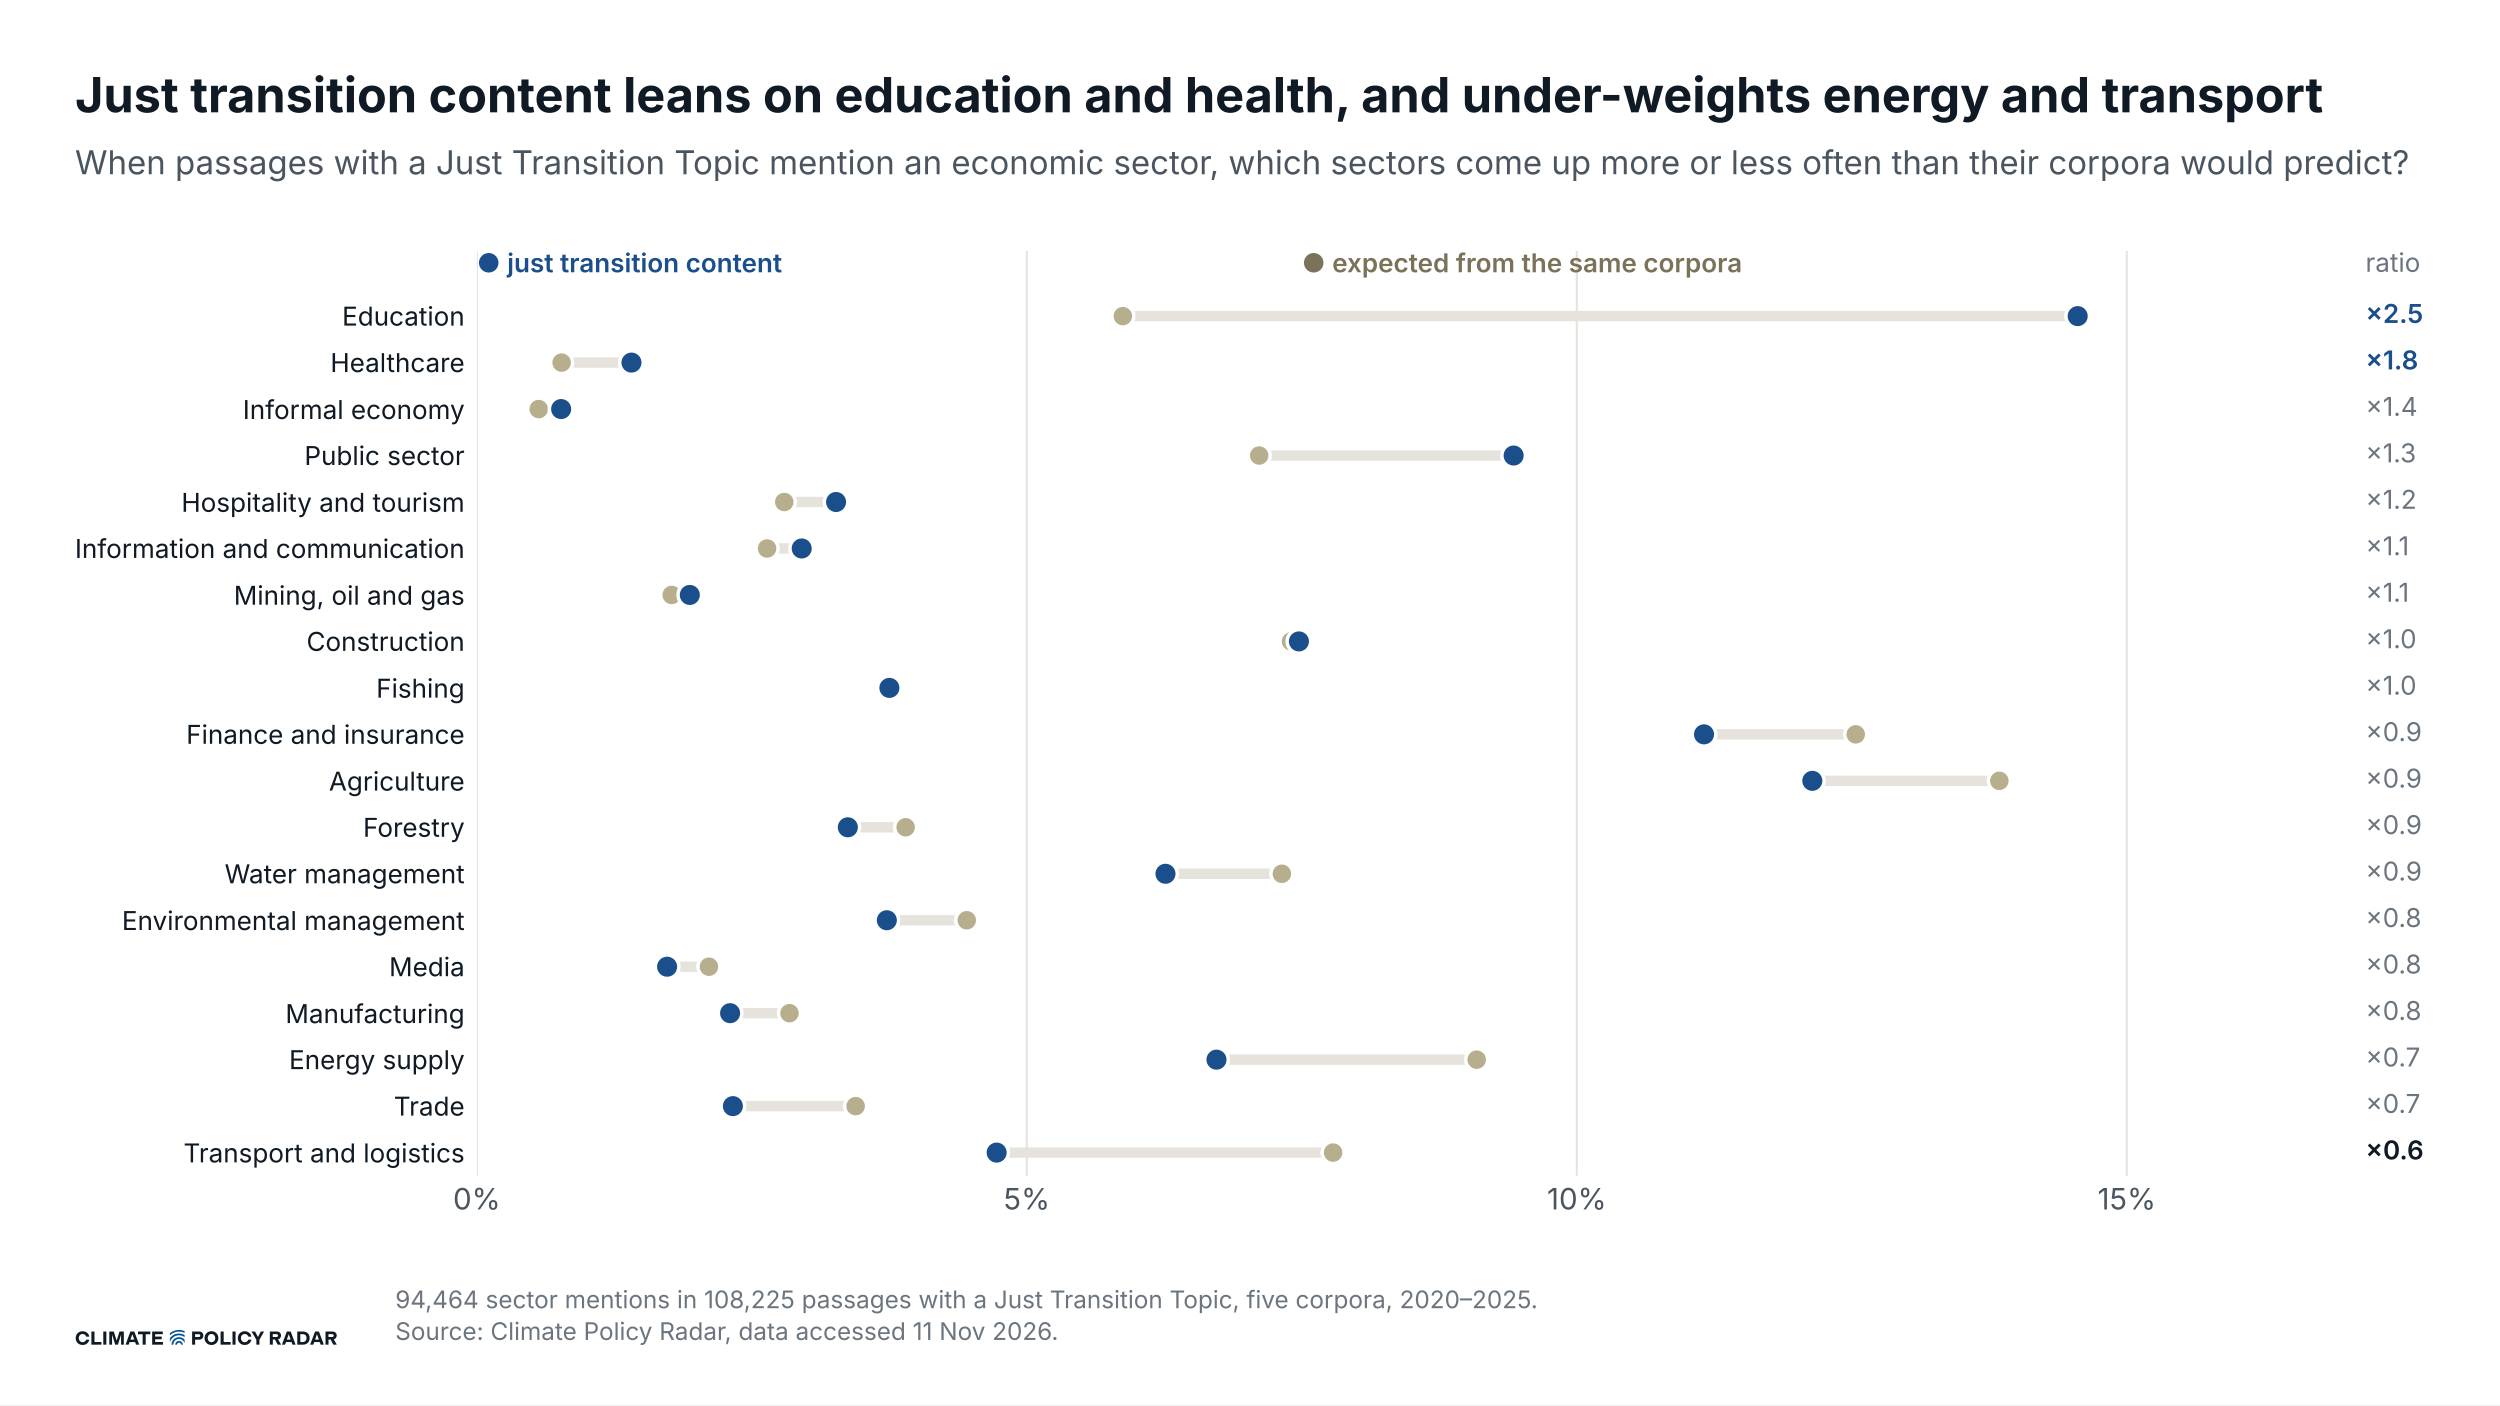
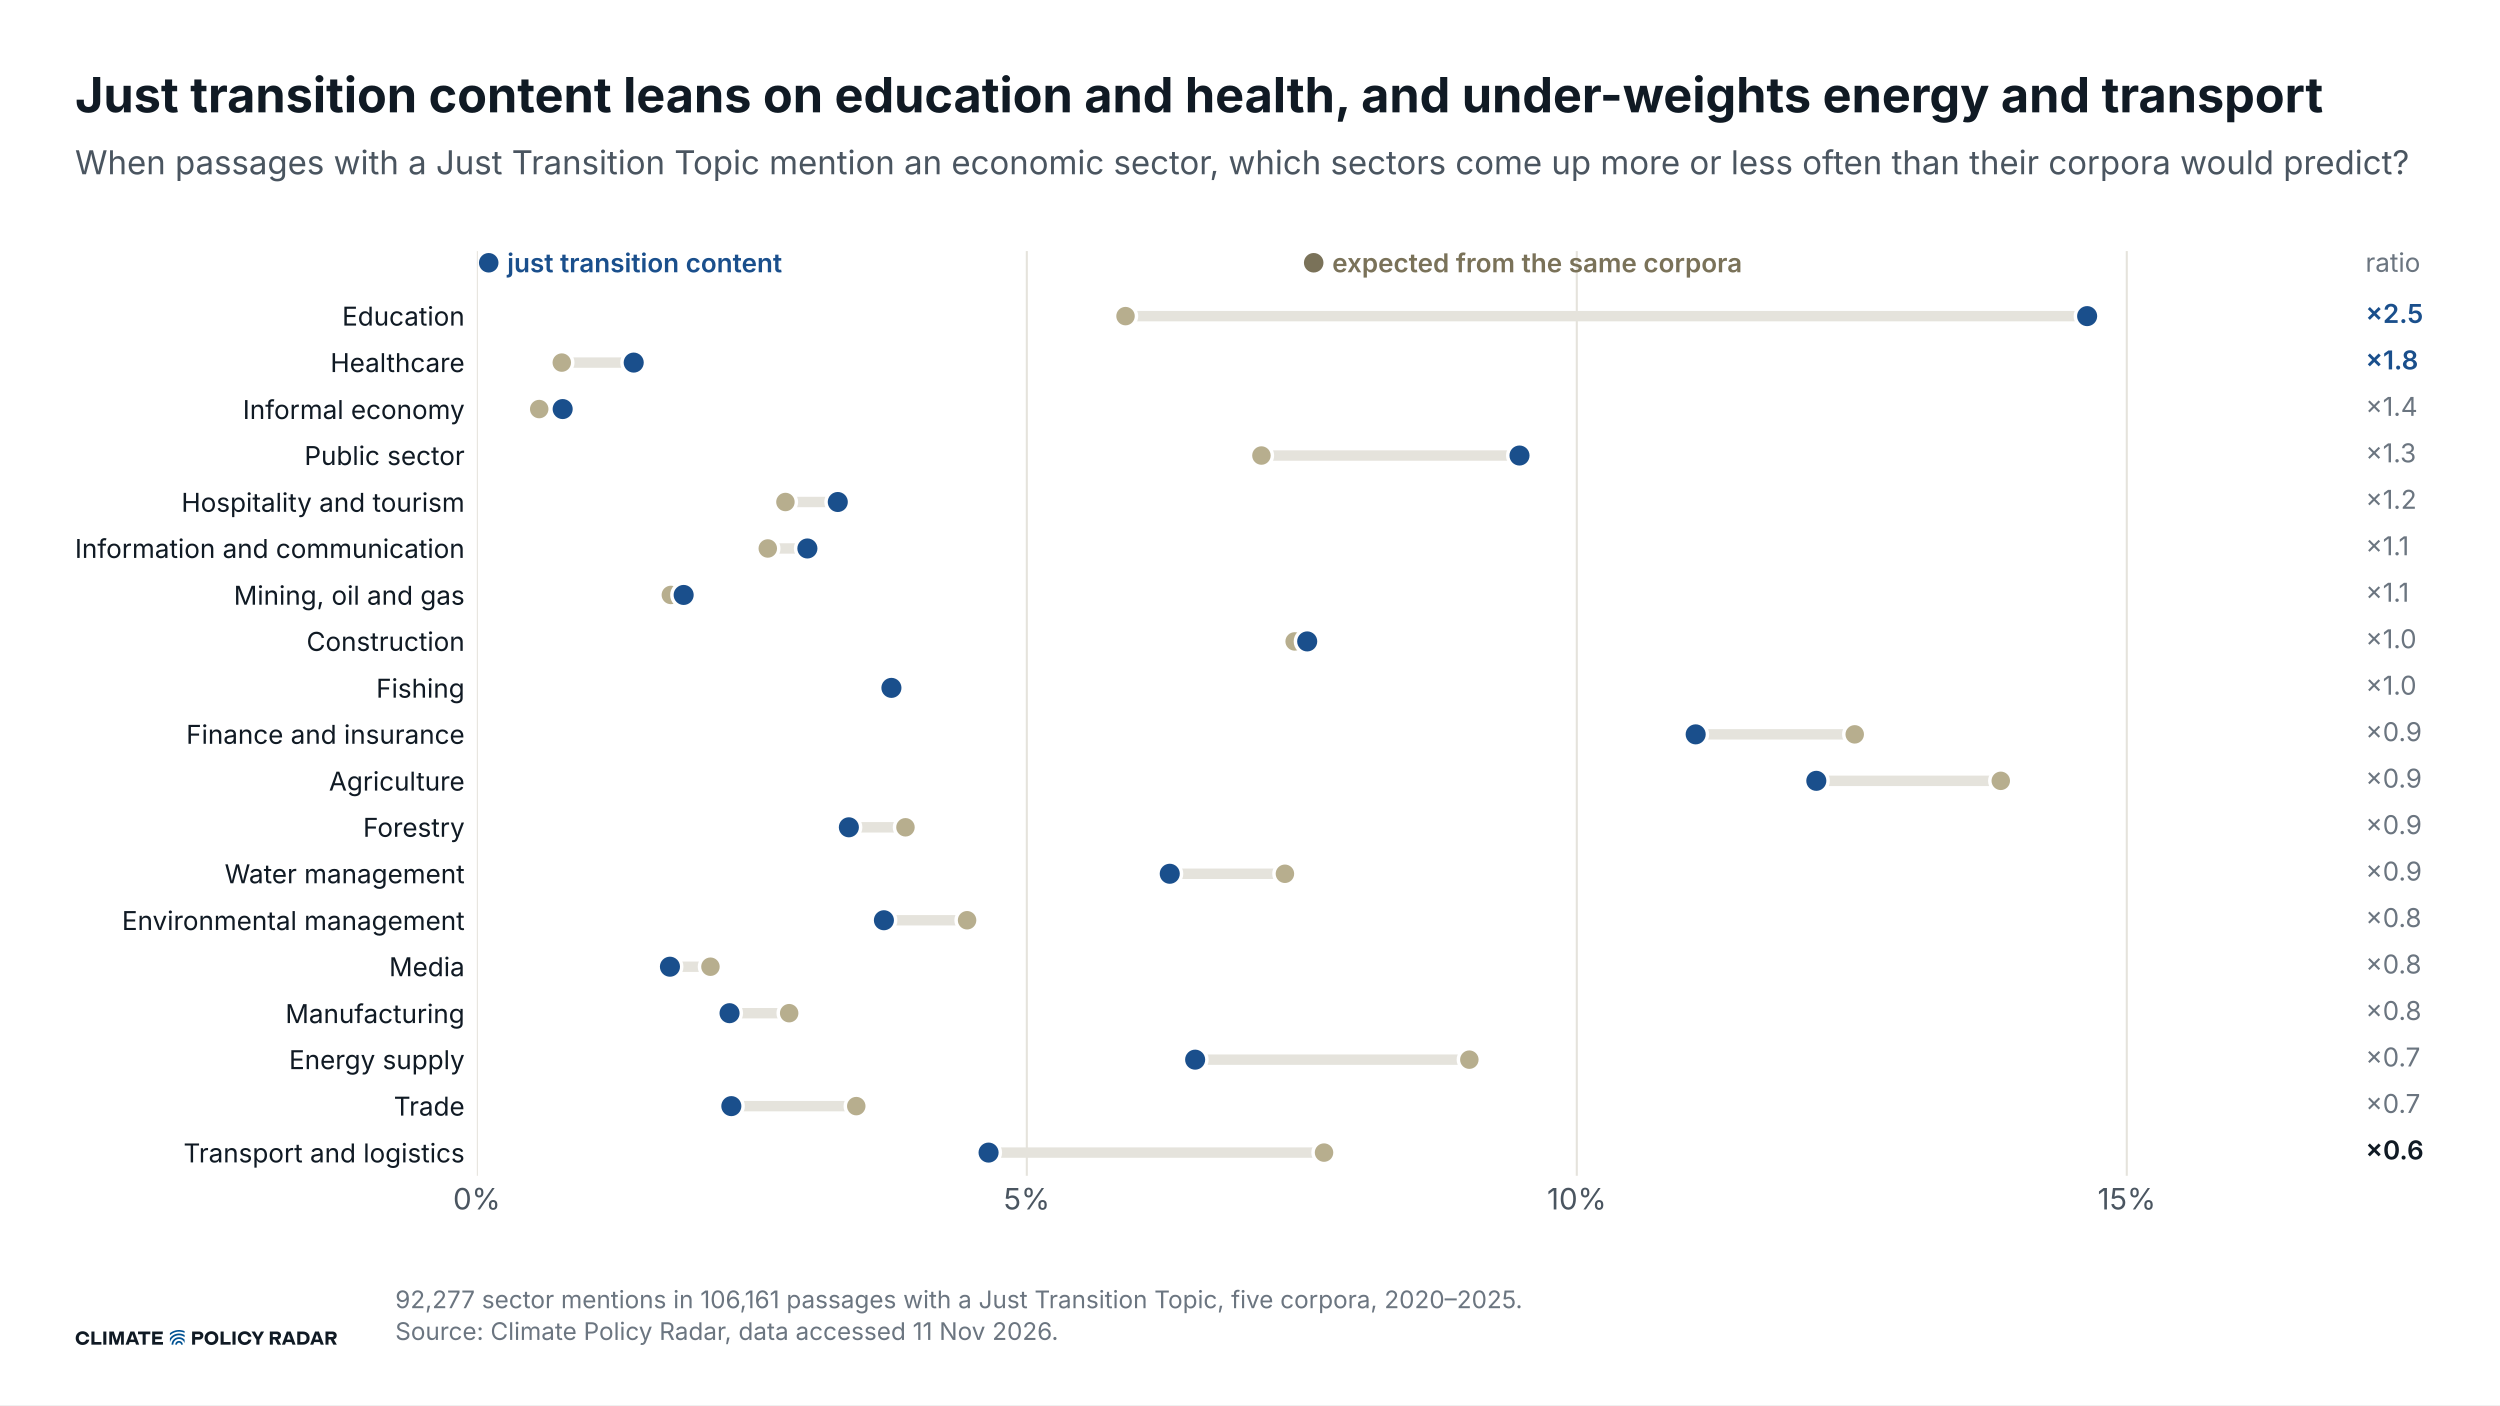
<svg xmlns="http://www.w3.org/2000/svg" xmlns:xlink="http://www.w3.org/1999/xlink" width="720pt" height="404.64pt" viewBox="0 0 720 404.64" version="1.1">
  <defs>
    <style type="text/css">*{stroke-linejoin: round; stroke-linecap: butt}</style>
  </defs>
  <g id="figure_1">
    <g id="patch_1">
      <path d="M 0 404.64  L 720 404.64  L 720 0  L 0 0  z " style="fill: #ffffff" />
    </g>
    <g id="axes_1">
      <g id="patch_2">
        <path d="M 137.33 338.64  L 675.87 338.64  L 675.87 72.305  L 137.33 72.305  z " style="fill: #ffffff" />
      </g>
      <g id="matplotlib.axis_1">
        <g id="xtick_1">
          <g id="line2d_1">
-             <path d="M 137.33 338.64  L 137.33 72.305  " clip-path="url(#pff001f7442)" style="fill: none; stroke: #e5e3dc; stroke-width: 0.6; stroke-linecap: square" />
+             <path d="M 137.33 338.64  L 137.33 72.305  " clip-path="url(#p8faed5bb0d)" style="fill: none; stroke: #e5e3dc; stroke-width: 0.6; stroke-linecap: square" />
          </g>
          <g id="line2d_2" />
          <g id="text_1">
            <text style="font-size: 8.5px; font-family: 'Inter', 'Helvetica Neue', 'Arial', 'DejaVu Sans'; text-anchor: middle; fill: #4a5560" x="137.33" y="348.324" transform="rotate(-0 137.33 348.3238)">0%</text>
          </g>
        </g>
        <g id="xtick_2">
          <g id="line2d_3">
-             <path d="M 295.724 338.64  L 295.724 72.305  " clip-path="url(#pff001f7442)" style="fill: none; stroke: #e5e3dc; stroke-width: 0.6; stroke-linecap: square" />
+             <path d="M 295.724 338.64  L 295.724 72.305  " clip-path="url(#p8faed5bb0d)" style="fill: none; stroke: #e5e3dc; stroke-width: 0.6; stroke-linecap: square" />
          </g>
          <g id="line2d_4" />
          <g id="text_2">
            <text style="font-size: 8.5px; font-family: 'Inter', 'Helvetica Neue', 'Arial', 'DejaVu Sans'; text-anchor: middle; fill: #4a5560" x="295.724" y="348.324" transform="rotate(-0 295.724 348.3238)">5%</text>
          </g>
        </g>
        <g id="xtick_3">
          <g id="line2d_5">
-             <path d="M 454.118 338.64  L 454.118 72.305  " clip-path="url(#pff001f7442)" style="fill: none; stroke: #e5e3dc; stroke-width: 0.6; stroke-linecap: square" />
+             <path d="M 454.118 338.64  L 454.118 72.305  " clip-path="url(#p8faed5bb0d)" style="fill: none; stroke: #e5e3dc; stroke-width: 0.6; stroke-linecap: square" />
          </g>
          <g id="line2d_6" />
          <g id="text_3">
            <text style="font-size: 8.5px; font-family: 'Inter', 'Helvetica Neue', 'Arial', 'DejaVu Sans'; text-anchor: middle; fill: #4a5560" x="454.118" y="348.324" transform="rotate(-0 454.118 348.3238)">10%</text>
          </g>
        </g>
        <g id="xtick_4">
          <g id="line2d_7">
-             <path d="M 612.512 338.64  L 612.512 72.305  " clip-path="url(#pff001f7442)" style="fill: none; stroke: #e5e3dc; stroke-width: 0.6; stroke-linecap: square" />
+             <path d="M 612.512 338.64  L 612.512 72.305  " clip-path="url(#p8faed5bb0d)" style="fill: none; stroke: #e5e3dc; stroke-width: 0.6; stroke-linecap: square" />
          </g>
          <g id="line2d_8" />
          <g id="text_4">
            <text style="font-size: 8.5px; font-family: 'Inter', 'Helvetica Neue', 'Arial', 'DejaVu Sans'; text-anchor: middle; fill: #4a5560" x="612.512" y="348.324" transform="rotate(-0 612.512 348.3238)">15%</text>
          </g>
        </g>
      </g>
      <g id="matplotlib.axis_2">
        <g id="ytick_1">
          <g id="line2d_9" />
          <g id="text_5">
            <text style="font-size: 7.5px; font-family: 'Inter', 'Helvetica Neue', 'Arial', 'DejaVu Sans'; text-anchor: end; fill: #101a24" x="133.83" y="93.77" transform="rotate(-0 133.83 93.77026)">Education</text>
          </g>
        </g>
        <g id="ytick_2">
          <g id="line2d_10" />
          <g id="text_6">
            <text style="font-size: 7.5px; font-family: 'Inter', 'Helvetica Neue', 'Arial', 'DejaVu Sans'; text-anchor: end; fill: #101a24" x="133.83" y="107.154" transform="rotate(-0 133.83 107.1539)">Healthcare</text>
          </g>
        </g>
        <g id="ytick_3">
          <g id="line2d_11" />
          <g id="text_7">
            <text style="font-size: 7.5px; font-family: 'Inter', 'Helvetica Neue', 'Arial', 'DejaVu Sans'; text-anchor: end; fill: #101a24" x="133.83" y="120.666" transform="rotate(-0 133.83 120.6659)">Informal economy</text>
          </g>
        </g>
        <g id="ytick_4">
          <g id="line2d_12" />
          <g id="text_8">
            <text style="font-size: 7.5px; font-family: 'Inter', 'Helvetica Neue', 'Arial', 'DejaVu Sans'; text-anchor: end; fill: #101a24" x="133.83" y="133.921" transform="rotate(-0 133.83 133.9213)">Public sector</text>
          </g>
        </g>
        <g id="ytick_5">
          <g id="line2d_13" />
          <g id="text_9">
            <text style="font-size: 7.5px; font-family: 'Inter', 'Helvetica Neue', 'Arial', 'DejaVu Sans'; text-anchor: end; fill: #101a24" x="133.83" y="147.395" transform="rotate(-0 133.83 147.3946)">Hospitality and tourism</text>
          </g>
        </g>
        <g id="ytick_6">
          <g id="line2d_14" />
          <g id="text_10">
            <text style="font-size: 7.5px; font-family: 'Inter', 'Helvetica Neue', 'Arial', 'DejaVu Sans'; text-anchor: end; fill: #101a24" x="133.83" y="160.689" transform="rotate(-0 133.83 160.6886)">Information and communication</text>
          </g>
        </g>
        <g id="ytick_7">
          <g id="line2d_15" />
          <g id="text_11">
            <text style="font-size: 7.5px; font-family: 'Inter', 'Helvetica Neue', 'Arial', 'DejaVu Sans'; text-anchor: end; fill: #101a24" x="133.83" y="174.162" transform="rotate(-0 133.83 174.1619)">Mining, oil and gas</text>
          </g>
        </g>
        <g id="ytick_8">
          <g id="line2d_16" />
          <g id="text_12">
            <text style="font-size: 7.5px; font-family: 'Inter', 'Helvetica Neue', 'Arial', 'DejaVu Sans'; text-anchor: end; fill: #101a24" x="133.83" y="187.456" transform="rotate(-0 133.83 187.4559)">Construction</text>
          </g>
        </g>
        <g id="ytick_9">
          <g id="line2d_17" />
          <g id="text_13">
            <text style="font-size: 7.5px; font-family: 'Inter', 'Helvetica Neue', 'Arial', 'DejaVu Sans'; text-anchor: end; fill: #101a24" x="133.83" y="200.929" transform="rotate(-0 133.83 200.9293)">Fishing</text>
          </g>
        </g>
        <g id="ytick_10">
          <g id="line2d_18" />
          <g id="text_14">
            <text style="font-size: 7.5px; font-family: 'Inter', 'Helvetica Neue', 'Arial', 'DejaVu Sans'; text-anchor: end; fill: #101a24" x="133.83" y="214.223" transform="rotate(-0 133.83 214.2233)">Finance and insurance</text>
          </g>
        </g>
        <g id="ytick_11">
          <g id="line2d_19" />
          <g id="text_15">
            <text style="font-size: 7.5px; font-family: 'Inter', 'Helvetica Neue', 'Arial', 'DejaVu Sans'; text-anchor: end; fill: #101a24" x="133.83" y="227.697" transform="rotate(-0 133.83 227.6966)">Agriculture</text>
          </g>
        </g>
        <g id="ytick_12">
          <g id="line2d_20" />
          <g id="text_16">
            <text style="font-size: 7.5px; font-family: 'Inter', 'Helvetica Neue', 'Arial', 'DejaVu Sans'; text-anchor: end; fill: #101a24" x="133.83" y="240.991" transform="rotate(-0 133.83 240.9906)">Forestry</text>
          </g>
        </g>
        <g id="ytick_13">
          <g id="line2d_21" />
          <g id="text_17">
            <text style="font-size: 7.5px; font-family: 'Inter', 'Helvetica Neue', 'Arial', 'DejaVu Sans'; text-anchor: end; fill: #101a24" x="133.83" y="254.374" transform="rotate(-0 133.83 254.3743)">Water management</text>
          </g>
        </g>
        <g id="ytick_14">
          <g id="line2d_22" />
          <g id="text_18">
            <text style="font-size: 7.5px; font-family: 'Inter', 'Helvetica Neue', 'Arial', 'DejaVu Sans'; text-anchor: end; fill: #101a24" x="133.83" y="267.848" transform="rotate(-0 133.83 267.8476)">Environmental management</text>
          </g>
        </g>
        <g id="ytick_15">
          <g id="line2d_23" />
          <g id="text_19">
            <text style="font-size: 7.5px; font-family: 'Inter', 'Helvetica Neue', 'Arial', 'DejaVu Sans'; text-anchor: end; fill: #101a24" x="133.83" y="281.142" transform="rotate(-0 133.83 281.1416)">Media</text>
          </g>
        </g>
        <g id="ytick_16">
          <g id="line2d_24" />
          <g id="text_20">
            <text style="font-size: 7.5px; font-family: 'Inter', 'Helvetica Neue', 'Arial', 'DejaVu Sans'; text-anchor: end; fill: #101a24" x="133.83" y="294.654" transform="rotate(-0 133.83 294.6536)">Manufacturing</text>
          </g>
        </g>
        <g id="ytick_17">
          <g id="line2d_25" />
          <g id="text_21">
            <text style="font-size: 7.5px; font-family: 'Inter', 'Helvetica Neue', 'Arial', 'DejaVu Sans'; text-anchor: end; fill: #101a24" x="133.83" y="307.909" transform="rotate(-0 133.83 307.909)">Energy supply</text>
          </g>
        </g>
        <g id="ytick_18">
          <g id="line2d_26" />
          <g id="text_22">
            <text style="font-size: 7.5px; font-family: 'Inter', 'Helvetica Neue', 'Arial', 'DejaVu Sans'; text-anchor: end; fill: #101a24" x="133.83" y="321.293" transform="rotate(-0 133.83 321.2926)">Trade</text>
          </g>
        </g>
        <g id="ytick_19">
          <g id="line2d_27" />
          <g id="text_23">
            <text style="font-size: 7.5px; font-family: 'Inter', 'Helvetica Neue', 'Arial', 'DejaVu Sans'; text-anchor: end; fill: #101a24" x="133.83" y="334.766" transform="rotate(-0 133.83 334.7659)">Transport and logistics</text>
          </g>
        </g>
      </g>
      <g id="LineCollection_1">
-         <path d="M 323.379 91.042  L 598.374 91.042  " clip-path="url(#pff001f7442)" style="fill: none; stroke: #e5e3dc; stroke-width: 3" />
-         <path d="M 161.748 104.426  L 181.865 104.426  " clip-path="url(#pff001f7442)" style="fill: none; stroke: #e5e3dc; stroke-width: 3" />
-         <path d="M 155.151 117.809  L 161.61 117.809  " clip-path="url(#pff001f7442)" style="fill: none; stroke: #e5e3dc; stroke-width: 3" />
-         <path d="M 362.647 131.193  L 435.928 131.193  " clip-path="url(#pff001f7442)" style="fill: none; stroke: #e5e3dc; stroke-width: 3" />
-         <path d="M 225.867 144.577  L 240.786 144.577  " clip-path="url(#pff001f7442)" style="fill: none; stroke: #e5e3dc; stroke-width: 3" />
-         <path d="M 220.919 157.96  L 230.894 157.96  " clip-path="url(#pff001f7442)" style="fill: none; stroke: #e5e3dc; stroke-width: 3" />
-         <path d="M 193.45 171.344  L 198.666 171.344  " clip-path="url(#pff001f7442)" style="fill: none; stroke: #e5e3dc; stroke-width: 3" />
-         <path d="M 371.808 184.728  L 374.089 184.728  " clip-path="url(#pff001f7442)" style="fill: none; stroke: #e5e3dc; stroke-width: 3" />
-         <path d="M 256.146 198.111  L 256.299 198.111  " clip-path="url(#pff001f7442)" style="fill: none; stroke: #e5e3dc; stroke-width: 3" />
-         <path d="M 490.759 211.495  L 534.455 211.495  " clip-path="url(#pff001f7442)" style="fill: none; stroke: #e5e3dc; stroke-width: 3" />
-         <path d="M 521.947 224.879  L 575.81 224.879  " clip-path="url(#pff001f7442)" style="fill: none; stroke: #e5e3dc; stroke-width: 3" />
-         <path d="M 244.174 238.262  L 260.825 238.262  " clip-path="url(#pff001f7442)" style="fill: none; stroke: #e5e3dc; stroke-width: 3" />
-         <path d="M 335.658 251.646  L 369.176 251.646  " clip-path="url(#pff001f7442)" style="fill: none; stroke: #e5e3dc; stroke-width: 3" />
-         <path d="M 255.408 265.03  L 278.427 265.03  " clip-path="url(#pff001f7442)" style="fill: none; stroke: #e5e3dc; stroke-width: 3" />
-         <path d="M 192.127 278.413  L 204.175 278.413  " clip-path="url(#pff001f7442)" style="fill: none; stroke: #e5e3dc; stroke-width: 3" />
-         <path d="M 210.269 291.797  L 227.379 291.797  " clip-path="url(#pff001f7442)" style="fill: none; stroke: #e5e3dc; stroke-width: 3" />
-         <path d="M 350.346 305.181  L 425.285 305.181  " clip-path="url(#pff001f7442)" style="fill: none; stroke: #e5e3dc; stroke-width: 3" />
-         <path d="M 211.074 318.564  L 246.422 318.564  " clip-path="url(#pff001f7442)" style="fill: none; stroke: #e5e3dc; stroke-width: 3" />
-         <path d="M 287.032 331.948  L 383.931 331.948  " clip-path="url(#pff001f7442)" style="fill: none; stroke: #e5e3dc; stroke-width: 3" />
+         <path d="M 324.15 91.042  L 601.096 91.042  " clip-path="url(#p8faed5bb0d)" style="fill: none; stroke: #e5e3dc; stroke-width: 3" />
+         <path d="M 161.796 104.426  L 182.508 104.426  " clip-path="url(#p8faed5bb0d)" style="fill: none; stroke: #e5e3dc; stroke-width: 3" />
+         <path d="M 155.292 117.809  L 162.048 117.809  " clip-path="url(#p8faed5bb0d)" style="fill: none; stroke: #e5e3dc; stroke-width: 3" />
+         <path d="M 363.292 131.193  L 437.616 131.193  " clip-path="url(#p8faed5bb0d)" style="fill: none; stroke: #e5e3dc; stroke-width: 3" />
+         <path d="M 226.203 144.577  L 241.282 144.577  " clip-path="url(#p8faed5bb0d)" style="fill: none; stroke: #e5e3dc; stroke-width: 3" />
+         <path d="M 221.123 157.96  L 232.527 157.96  " clip-path="url(#p8faed5bb0d)" style="fill: none; stroke: #e5e3dc; stroke-width: 3" />
+         <path d="M 193.204 171.344  L 196.893 171.344  " clip-path="url(#p8faed5bb0d)" style="fill: none; stroke: #e5e3dc; stroke-width: 3" />
+         <path d="M 372.859 184.728  L 376.474 184.728  " clip-path="url(#p8faed5bb0d)" style="fill: none; stroke: #e5e3dc; stroke-width: 3" />
+         <path d="M 256.519 198.111  L 256.73 198.111  " clip-path="url(#p8faed5bb0d)" style="fill: none; stroke: #e5e3dc; stroke-width: 3" />
+         <path d="M 488.355 211.495  L 534.159 211.495  " clip-path="url(#p8faed5bb0d)" style="fill: none; stroke: #e5e3dc; stroke-width: 3" />
+         <path d="M 523.098 224.879  L 576.222 224.879  " clip-path="url(#p8faed5bb0d)" style="fill: none; stroke: #e5e3dc; stroke-width: 3" />
+         <path d="M 244.474 238.262  L 260.774 238.262  " clip-path="url(#p8faed5bb0d)" style="fill: none; stroke: #e5e3dc; stroke-width: 3" />
+         <path d="M 336.891 251.646  L 370.056 251.646  " clip-path="url(#p8faed5bb0d)" style="fill: none; stroke: #e5e3dc; stroke-width: 3" />
+         <path d="M 254.567 265.03  L 278.518 265.03  " clip-path="url(#p8faed5bb0d)" style="fill: none; stroke: #e5e3dc; stroke-width: 3" />
+         <path d="M 192.945 278.413  L 204.608 278.413  " clip-path="url(#p8faed5bb0d)" style="fill: none; stroke: #e5e3dc; stroke-width: 3" />
+         <path d="M 210.11 291.797  L 227.279 291.797  " clip-path="url(#p8faed5bb0d)" style="fill: none; stroke: #e5e3dc; stroke-width: 3" />
+         <path d="M 344.203 305.181  L 423.169 305.181  " clip-path="url(#p8faed5bb0d)" style="fill: none; stroke: #e5e3dc; stroke-width: 3" />
+         <path d="M 210.625 318.564  L 246.605 318.564  " clip-path="url(#p8faed5bb0d)" style="fill: none; stroke: #e5e3dc; stroke-width: 3" />
+         <path d="M 284.709 331.948  L 381.321 331.948  " clip-path="url(#p8faed5bb0d)" style="fill: none; stroke: #e5e3dc; stroke-width: 3" />
      </g>
      <g id="PathCollection_1">
        <defs>
-           <path id="m382ab9e20e" d="M 0 3.162  C 0.839 3.162 1.643 2.829 2.236 2.236  C 2.829 1.643 3.162 0.839 3.162 0  C 3.162 -0.839 2.829 -1.643 2.236 -2.236  C 1.643 -2.829 0.839 -3.162 0 -3.162  C -0.839 -3.162 -1.643 -2.829 -2.236 -2.236  C -2.829 -1.643 -3.162 -0.839 -3.162 0  C -3.162 0.839 -2.829 1.643 -2.236 2.236  C -1.643 2.829 -0.839 3.162 0 3.162  z " style="stroke: #ffffff" />
+           <path id="m2e5706e88e" d="M 0 3.162  C 0.839 3.162 1.643 2.829 2.236 2.236  C 2.829 1.643 3.162 0.839 3.162 0  C 3.162 -0.839 2.829 -1.643 2.236 -2.236  C 1.643 -2.829 0.839 -3.162 0 -3.162  C -0.839 -3.162 -1.643 -2.829 -2.236 -2.236  C -2.829 -1.643 -3.162 -0.839 -3.162 0  C -3.162 0.839 -2.829 1.643 -2.236 2.236  C -1.643 2.829 -0.839 3.162 0 3.162  z " style="stroke: #ffffff" />
        </defs>
-         <g clip-path="url(#pff001f7442)">
-           <use xlink:href="#m382ab9e20e" x="323.379" y="91.042" style="fill: #b7ae8e; stroke: #ffffff" />
-           <use xlink:href="#m382ab9e20e" x="161.748" y="104.426" style="fill: #b7ae8e; stroke: #ffffff" />
-           <use xlink:href="#m382ab9e20e" x="155.151" y="117.809" style="fill: #b7ae8e; stroke: #ffffff" />
-           <use xlink:href="#m382ab9e20e" x="362.647" y="131.193" style="fill: #b7ae8e; stroke: #ffffff" />
-           <use xlink:href="#m382ab9e20e" x="225.867" y="144.577" style="fill: #b7ae8e; stroke: #ffffff" />
-           <use xlink:href="#m382ab9e20e" x="220.919" y="157.96" style="fill: #b7ae8e; stroke: #ffffff" />
-           <use xlink:href="#m382ab9e20e" x="193.45" y="171.344" style="fill: #b7ae8e; stroke: #ffffff" />
-           <use xlink:href="#m382ab9e20e" x="371.808" y="184.728" style="fill: #b7ae8e; stroke: #ffffff" />
-           <use xlink:href="#m382ab9e20e" x="256.299" y="198.111" style="fill: #b7ae8e; stroke: #ffffff" />
-           <use xlink:href="#m382ab9e20e" x="534.455" y="211.495" style="fill: #b7ae8e; stroke: #ffffff" />
-           <use xlink:href="#m382ab9e20e" x="575.81" y="224.879" style="fill: #b7ae8e; stroke: #ffffff" />
-           <use xlink:href="#m382ab9e20e" x="260.825" y="238.262" style="fill: #b7ae8e; stroke: #ffffff" />
-           <use xlink:href="#m382ab9e20e" x="369.176" y="251.646" style="fill: #b7ae8e; stroke: #ffffff" />
-           <use xlink:href="#m382ab9e20e" x="278.427" y="265.03" style="fill: #b7ae8e; stroke: #ffffff" />
-           <use xlink:href="#m382ab9e20e" x="204.175" y="278.413" style="fill: #b7ae8e; stroke: #ffffff" />
-           <use xlink:href="#m382ab9e20e" x="227.379" y="291.797" style="fill: #b7ae8e; stroke: #ffffff" />
-           <use xlink:href="#m382ab9e20e" x="425.285" y="305.181" style="fill: #b7ae8e; stroke: #ffffff" />
-           <use xlink:href="#m382ab9e20e" x="246.422" y="318.564" style="fill: #b7ae8e; stroke: #ffffff" />
-           <use xlink:href="#m382ab9e20e" x="383.931" y="331.948" style="fill: #b7ae8e; stroke: #ffffff" />
+         <g clip-path="url(#p8faed5bb0d)">
+           <use xlink:href="#m2e5706e88e" x="324.15" y="91.042" style="fill: #b7ae8e; stroke: #ffffff" />
+           <use xlink:href="#m2e5706e88e" x="161.796" y="104.426" style="fill: #b7ae8e; stroke: #ffffff" />
+           <use xlink:href="#m2e5706e88e" x="155.292" y="117.809" style="fill: #b7ae8e; stroke: #ffffff" />
+           <use xlink:href="#m2e5706e88e" x="363.292" y="131.193" style="fill: #b7ae8e; stroke: #ffffff" />
+           <use xlink:href="#m2e5706e88e" x="226.203" y="144.577" style="fill: #b7ae8e; stroke: #ffffff" />
+           <use xlink:href="#m2e5706e88e" x="221.123" y="157.96" style="fill: #b7ae8e; stroke: #ffffff" />
+           <use xlink:href="#m2e5706e88e" x="193.204" y="171.344" style="fill: #b7ae8e; stroke: #ffffff" />
+           <use xlink:href="#m2e5706e88e" x="372.859" y="184.728" style="fill: #b7ae8e; stroke: #ffffff" />
+           <use xlink:href="#m2e5706e88e" x="256.519" y="198.111" style="fill: #b7ae8e; stroke: #ffffff" />
+           <use xlink:href="#m2e5706e88e" x="534.159" y="211.495" style="fill: #b7ae8e; stroke: #ffffff" />
+           <use xlink:href="#m2e5706e88e" x="576.222" y="224.879" style="fill: #b7ae8e; stroke: #ffffff" />
+           <use xlink:href="#m2e5706e88e" x="260.774" y="238.262" style="fill: #b7ae8e; stroke: #ffffff" />
+           <use xlink:href="#m2e5706e88e" x="370.056" y="251.646" style="fill: #b7ae8e; stroke: #ffffff" />
+           <use xlink:href="#m2e5706e88e" x="278.518" y="265.03" style="fill: #b7ae8e; stroke: #ffffff" />
+           <use xlink:href="#m2e5706e88e" x="204.608" y="278.413" style="fill: #b7ae8e; stroke: #ffffff" />
+           <use xlink:href="#m2e5706e88e" x="227.279" y="291.797" style="fill: #b7ae8e; stroke: #ffffff" />
+           <use xlink:href="#m2e5706e88e" x="423.169" y="305.181" style="fill: #b7ae8e; stroke: #ffffff" />
+           <use xlink:href="#m2e5706e88e" x="246.605" y="318.564" style="fill: #b7ae8e; stroke: #ffffff" />
+           <use xlink:href="#m2e5706e88e" x="381.321" y="331.948" style="fill: #b7ae8e; stroke: #ffffff" />
        </g>
      </g>
      <g id="text_24">
        <text style="font-weight: 600; font-size: 7.5px; font-family: 'Inter', 'Helvetica Neue', 'Arial', 'DejaVu Sans'; text-anchor: start; fill: #1a4f8c" x="681.255" y="93.005" transform="rotate(-0 681.255 93.00503)">×2.5</text>
      </g>
      <g id="text_25">
        <text style="font-weight: 600; font-size: 7.5px; font-family: 'Inter', 'Helvetica Neue', 'Arial', 'DejaVu Sans'; text-anchor: start; fill: #1a4f8c" x="681.255" y="106.389" transform="rotate(-0 681.255 106.3887)">×1.8</text>
      </g>
      <g id="text_26">
        <text style="font-size: 7.5px; font-family: 'Inter', 'Helvetica Neue', 'Arial', 'DejaVu Sans'; text-anchor: start; fill: #6b7580" x="681.255" y="119.772" transform="rotate(-0 681.255 119.7724)">×1.4</text>
      </g>
      <g id="text_27">
        <text style="font-size: 7.5px; font-family: 'Inter', 'Helvetica Neue', 'Arial', 'DejaVu Sans'; text-anchor: start; fill: #6b7580" x="681.255" y="133.156" transform="rotate(-0 681.255 133.156)">×1.3</text>
      </g>
      <g id="text_28">
        <text style="font-size: 7.5px; font-family: 'Inter', 'Helvetica Neue', 'Arial', 'DejaVu Sans'; text-anchor: start; fill: #6b7580" x="681.255" y="146.54" transform="rotate(-0 681.255 146.5397)">×1.2</text>
      </g>
      <g id="text_29">
        <text style="font-size: 7.5px; font-family: 'Inter', 'Helvetica Neue', 'Arial', 'DejaVu Sans'; text-anchor: start; fill: #6b7580" x="681.255" y="159.923" transform="rotate(-0 681.255 159.9234)">×1.1</text>
      </g>
      <g id="text_30">
        <text style="font-size: 7.5px; font-family: 'Inter', 'Helvetica Neue', 'Arial', 'DejaVu Sans'; text-anchor: start; fill: #6b7580" x="681.255" y="173.307" transform="rotate(-0 681.255 173.307)">×1.1</text>
      </g>
      <g id="text_31">
        <text style="font-size: 7.5px; font-family: 'Inter', 'Helvetica Neue', 'Arial', 'DejaVu Sans'; text-anchor: start; fill: #6b7580" x="681.255" y="186.691" transform="rotate(-0 681.255 186.6907)">×1.0</text>
      </g>
      <g id="text_32">
        <text style="font-size: 7.5px; font-family: 'Inter', 'Helvetica Neue', 'Arial', 'DejaVu Sans'; text-anchor: start; fill: #6b7580" x="681.255" y="200.074" transform="rotate(-0 681.255 200.0744)">×1.0</text>
      </g>
      <g id="text_33">
        <text style="font-size: 7.5px; font-family: 'Inter', 'Helvetica Neue', 'Arial', 'DejaVu Sans'; text-anchor: start; fill: #6b7580" x="681.255" y="213.458" transform="rotate(-0 681.255 213.458)">×0.9</text>
      </g>
      <g id="text_34">
        <text style="font-size: 7.5px; font-family: 'Inter', 'Helvetica Neue', 'Arial', 'DejaVu Sans'; text-anchor: start; fill: #6b7580" x="681.255" y="226.842" transform="rotate(-0 681.255 226.8417)">×0.9</text>
      </g>
      <g id="text_35">
        <text style="font-size: 7.5px; font-family: 'Inter', 'Helvetica Neue', 'Arial', 'DejaVu Sans'; text-anchor: start; fill: #6b7580" x="681.255" y="240.225" transform="rotate(-0 681.255 240.2254)">×0.9</text>
      </g>
      <g id="text_36">
        <text style="font-size: 7.5px; font-family: 'Inter', 'Helvetica Neue', 'Arial', 'DejaVu Sans'; text-anchor: start; fill: #6b7580" x="681.255" y="253.609" transform="rotate(-0 681.255 253.609)">×0.9</text>
      </g>
      <g id="text_37">
        <text style="font-size: 7.5px; font-family: 'Inter', 'Helvetica Neue', 'Arial', 'DejaVu Sans'; text-anchor: start; fill: #6b7580" x="681.255" y="266.993" transform="rotate(-0 681.255 266.9927)">×0.8</text>
      </g>
      <g id="text_38">
        <text style="font-size: 7.5px; font-family: 'Inter', 'Helvetica Neue', 'Arial', 'DejaVu Sans'; text-anchor: start; fill: #6b7580" x="681.255" y="280.376" transform="rotate(-0 681.255 280.3764)">×0.8</text>
      </g>
      <g id="text_39">
        <text style="font-size: 7.5px; font-family: 'Inter', 'Helvetica Neue', 'Arial', 'DejaVu Sans'; text-anchor: start; fill: #6b7580" x="681.255" y="293.76" transform="rotate(-0 681.255 293.7601)">×0.8</text>
      </g>
      <g id="text_40">
        <text style="font-size: 7.5px; font-family: 'Inter', 'Helvetica Neue', 'Arial', 'DejaVu Sans'; text-anchor: start; fill: #6b7580" x="681.255" y="307.144" transform="rotate(-0 681.255 307.1437)">×0.7</text>
      </g>
      <g id="text_41">
        <text style="font-size: 7.5px; font-family: 'Inter', 'Helvetica Neue', 'Arial', 'DejaVu Sans'; text-anchor: start; fill: #6b7580" x="681.255" y="320.527" transform="rotate(-0 681.255 320.5274)">×0.7</text>
      </g>
      <g id="text_42">
        <text style="font-weight: 600; font-size: 7.5px; font-family: 'Inter', 'Helvetica Neue', 'Arial', 'DejaVu Sans'; text-anchor: start; fill: #101a24" x="681.255" y="333.911" transform="rotate(-0 681.255 333.9111)">×0.6</text>
      </g>
      <g id="text_43">
        <text style="font-weight: 600; font-size: 7.5px; font-family: 'Inter', 'Helvetica Neue', 'Arial', 'DejaVu Sans'; text-anchor: start; fill: #1a4f8c" x="137.33" y="78.413" transform="rotate(-0 137.33 78.41307)">● just transition content</text>
      </g>
      <g id="text_44">
        <text style="font-weight: 600; font-size: 7.5px; font-family: 'Inter', 'Helvetica Neue', 'Arial', 'DejaVu Sans'; text-anchor: start; fill: #7a7259" x="374.921" y="78.411" transform="rotate(-0 374.921 78.41131)">● expected from the same corpora</text>
      </g>
      <g id="text_45">
        <text style="font-size: 7.5px; font-family: 'Inter', 'Helvetica Neue', 'Arial', 'DejaVu Sans'; text-anchor: start; fill: #6b7580" x="681.255" y="78.283" transform="rotate(-0 681.255 78.28299)">ratio</text>
      </g>
      <g id="PathCollection_2">
        <defs>
-           <path id="m5500f886d3" d="M 0 3.391  C 0.899 3.391 1.762 3.034 2.398 2.398  C 3.034 1.762 3.391 0.899 3.391 0  C 3.391 -0.899 3.034 -1.762 2.398 -2.398  C 1.762 -3.034 0.899 -3.391 0 -3.391  C -0.899 -3.391 -1.762 -3.034 -2.398 -2.398  C -3.034 -1.762 -3.391 -0.899 -3.391 0  C -3.391 0.899 -3.034 1.762 -2.398 2.398  C -1.762 3.034 -0.899 3.391 0 3.391  z " style="stroke: #ffffff" />
+           <path id="m5c2028a985" d="M 0 3.391  C 0.899 3.391 1.762 3.034 2.398 2.398  C 3.034 1.762 3.391 0.899 3.391 0  C 3.391 -0.899 3.034 -1.762 2.398 -2.398  C 1.762 -3.034 0.899 -3.391 0 -3.391  C -0.899 -3.391 -1.762 -3.034 -2.398 -2.398  C -3.034 -1.762 -3.391 -0.899 -3.391 0  C -3.391 0.899 -3.034 1.762 -2.398 2.398  C -1.762 3.034 -0.899 3.391 0 3.391  z " style="stroke: #ffffff" />
        </defs>
-         <g clip-path="url(#pff001f7442)">
-           <use xlink:href="#m5500f886d3" x="598.374" y="91.042" style="fill: #1a4f8c; stroke: #ffffff" />
-           <use xlink:href="#m5500f886d3" x="181.865" y="104.426" style="fill: #1a4f8c; stroke: #ffffff" />
-           <use xlink:href="#m5500f886d3" x="161.61" y="117.809" style="fill: #1a4f8c; stroke: #ffffff" />
-           <use xlink:href="#m5500f886d3" x="435.928" y="131.193" style="fill: #1a4f8c; stroke: #ffffff" />
-           <use xlink:href="#m5500f886d3" x="240.786" y="144.577" style="fill: #1a4f8c; stroke: #ffffff" />
-           <use xlink:href="#m5500f886d3" x="230.894" y="157.96" style="fill: #1a4f8c; stroke: #ffffff" />
-           <use xlink:href="#m5500f886d3" x="198.666" y="171.344" style="fill: #1a4f8c; stroke: #ffffff" />
-           <use xlink:href="#m5500f886d3" x="374.089" y="184.728" style="fill: #1a4f8c; stroke: #ffffff" />
-           <use xlink:href="#m5500f886d3" x="256.146" y="198.111" style="fill: #1a4f8c; stroke: #ffffff" />
-           <use xlink:href="#m5500f886d3" x="490.759" y="211.495" style="fill: #1a4f8c; stroke: #ffffff" />
-           <use xlink:href="#m5500f886d3" x="521.947" y="224.879" style="fill: #1a4f8c; stroke: #ffffff" />
-           <use xlink:href="#m5500f886d3" x="244.174" y="238.262" style="fill: #1a4f8c; stroke: #ffffff" />
-           <use xlink:href="#m5500f886d3" x="335.658" y="251.646" style="fill: #1a4f8c; stroke: #ffffff" />
-           <use xlink:href="#m5500f886d3" x="255.408" y="265.03" style="fill: #1a4f8c; stroke: #ffffff" />
-           <use xlink:href="#m5500f886d3" x="192.127" y="278.413" style="fill: #1a4f8c; stroke: #ffffff" />
-           <use xlink:href="#m5500f886d3" x="210.269" y="291.797" style="fill: #1a4f8c; stroke: #ffffff" />
-           <use xlink:href="#m5500f886d3" x="350.346" y="305.181" style="fill: #1a4f8c; stroke: #ffffff" />
-           <use xlink:href="#m5500f886d3" x="211.074" y="318.564" style="fill: #1a4f8c; stroke: #ffffff" />
-           <use xlink:href="#m5500f886d3" x="287.032" y="331.948" style="fill: #1a4f8c; stroke: #ffffff" />
+         <g clip-path="url(#p8faed5bb0d)">
+           <use xlink:href="#m5c2028a985" x="601.096" y="91.042" style="fill: #1a4f8c; stroke: #ffffff" />
+           <use xlink:href="#m5c2028a985" x="182.508" y="104.426" style="fill: #1a4f8c; stroke: #ffffff" />
+           <use xlink:href="#m5c2028a985" x="162.048" y="117.809" style="fill: #1a4f8c; stroke: #ffffff" />
+           <use xlink:href="#m5c2028a985" x="437.616" y="131.193" style="fill: #1a4f8c; stroke: #ffffff" />
+           <use xlink:href="#m5c2028a985" x="241.282" y="144.577" style="fill: #1a4f8c; stroke: #ffffff" />
+           <use xlink:href="#m5c2028a985" x="232.527" y="157.96" style="fill: #1a4f8c; stroke: #ffffff" />
+           <use xlink:href="#m5c2028a985" x="196.893" y="171.344" style="fill: #1a4f8c; stroke: #ffffff" />
+           <use xlink:href="#m5c2028a985" x="376.474" y="184.728" style="fill: #1a4f8c; stroke: #ffffff" />
+           <use xlink:href="#m5c2028a985" x="256.73" y="198.111" style="fill: #1a4f8c; stroke: #ffffff" />
+           <use xlink:href="#m5c2028a985" x="488.355" y="211.495" style="fill: #1a4f8c; stroke: #ffffff" />
+           <use xlink:href="#m5c2028a985" x="523.098" y="224.879" style="fill: #1a4f8c; stroke: #ffffff" />
+           <use xlink:href="#m5c2028a985" x="244.474" y="238.262" style="fill: #1a4f8c; stroke: #ffffff" />
+           <use xlink:href="#m5c2028a985" x="336.891" y="251.646" style="fill: #1a4f8c; stroke: #ffffff" />
+           <use xlink:href="#m5c2028a985" x="254.567" y="265.03" style="fill: #1a4f8c; stroke: #ffffff" />
+           <use xlink:href="#m5c2028a985" x="192.945" y="278.413" style="fill: #1a4f8c; stroke: #ffffff" />
+           <use xlink:href="#m5c2028a985" x="210.11" y="291.797" style="fill: #1a4f8c; stroke: #ffffff" />
+           <use xlink:href="#m5c2028a985" x="344.203" y="305.181" style="fill: #1a4f8c; stroke: #ffffff" />
+           <use xlink:href="#m5c2028a985" x="210.625" y="318.564" style="fill: #1a4f8c; stroke: #ffffff" />
+           <use xlink:href="#m5c2028a985" x="284.709" y="331.948" style="fill: #1a4f8c; stroke: #ffffff" />
        </g>
      </g>
    </g>
    <g id="patch_3">
      <path d="M 23.788 387.354  C 22.683 387.354 21.798 386.557 21.798 385.38  C 21.798 384.215 22.683 383.396 23.788 383.396  C 24.783 383.396 25.553 384.022 25.728 384.968  L 24.827 384.968  C 24.689 384.49 24.31 384.193 23.788 384.193  C 23.167 384.193 22.694 384.665 22.694 385.375  C 22.694 386.073 23.172 386.557 23.788 386.557  C 24.283 386.557 24.662 386.293 24.816 385.831  L 25.717 385.831  C 25.531 386.754 24.766 387.354 23.788 387.354  z M 29.21 387.271  L 26.324 387.271  L 26.324 383.478  L 27.209 383.478  L 27.209 386.496  L 29.21 386.496  L 29.21 387.271  z M 30.63 387.271  L 29.745 387.271  L 29.745 383.478  L 30.63 383.478  L 30.63 387.271  z M 32.272 387.271  L 31.475 387.271  L 31.475 383.478  L 32.767 383.478  L 33.591 386.106  L 34.421 383.478  L 35.664 383.478  L 35.664 387.271  L 34.867 387.271  L 34.867 384.352  L 33.96 387.271  L 33.179 387.271  L 32.272 384.341  L 32.272 387.271  z M 40.096 387.271  L 39.184 387.271  L 38.92 386.524  L 37.315 386.524  L 37.051 387.271  L 36.149 387.271  L 37.562 383.478  L 38.678 383.478  L 40.096 387.271  z M 38.112 384.248  L 37.562 385.809  L 38.667 385.809  L 38.112 384.248  z M 41.964 387.271  L 41.078 387.271  L 41.078 384.259  L 39.743 384.259  L 39.743 383.478  L 43.299 383.478  L 43.299 384.259  L 41.964 384.259  L 41.964 387.271  z M 46.943 387.271  L 43.826 387.271  L 43.826 383.478  L 46.883 383.478  L 46.883 384.248  L 44.684 384.248  L 44.684 384.946  L 46.58 384.946  L 46.58 385.704  L 44.684 385.704  L 44.684 386.496  L 46.943 386.496  L 46.943 387.271  z " style="fill: #101a24" />
    </g>
    <g id="patch_4">
      <path d="M 50.104 385.675  C 50.527 385.29 51.085 385.089 51.656 385.116  C 52.115 385.137 52.557 385.305 52.914 385.595  C 53.008 385.671 53.082 385.743 53.163 385.832  L 53.163 386.896  L 53.162 386.894  C 53.154 386.872 53.145 386.829 53.137 386.803  C 53.12 386.743 53.098 386.685 53.074 386.628  C 52.916 386.257 52.629 385.957 52.266 385.783  C 51.87 385.595 51.416 385.571 51.004 385.718  C 50.591 385.865 50.254 386.169 50.066 386.564  C 49.955 386.8 49.913 387.013 49.907 387.271  L 49.399 387.271  C 49.399 387.237 49.4 387.199 49.401 387.165  C 49.429 386.595 49.681 386.059 50.104 385.675  z " style="fill: #005192" />
    </g>
    <g id="patch_5">
      <path d="M 51.558 386.171  C 51.85 386.171 52.129 386.288 52.335 386.494  C 52.545 386.706 52.653 386.974 52.656 387.271  L 52.147 387.271  C 52.14 387.116 52.104 387 51.999 386.88  C 51.896 386.762 51.751 386.691 51.596 386.681  C 51.437 386.67 51.282 386.724 51.164 386.829  C 51.065 386.916 50.998 387.034 50.974 387.163  C 50.968 387.201 50.966 387.233 50.963 387.271  L 50.456 387.271  C 50.456 386.979 50.571 386.698 50.779 386.492  C 50.985 386.285 51.266 386.17 51.558 386.171  z " style="fill: #005192" />
    </g>
    <g id="patch_6">
      <path d="M 50.752 384.158  C 51.437 383.982 52.16 384.036 52.811 384.311  C 52.932 384.362 53.049 384.421 53.163 384.487  L 53.163 385.095  C 53.074 385.025 52.947 384.947 52.848 384.893  C 52.351 384.623 51.782 384.516 51.221 384.586  C 50.508 384.675 49.86 385.044 49.42 385.611  C 49.25 385.829 49.114 386.072 49.018 386.331  C 48.997 386.387 48.979 386.442 48.962 386.499  C 48.958 386.514 48.939 386.585 48.934 386.595  L 48.934 385.411  C 49.025 385.278 49.159 385.123 49.272 385.009  C 49.679 384.597 50.191 384.303 50.752 384.158  z " style="fill: #005192" />
    </g>
    <g id="patch_7">
      <path d="M 51.677 383.043  C 51.716 383.049 51.767 383.047 51.807 383.049  C 51.89 383.054 51.974 383.062 52.057 383.072  C 52.437 383.117 52.809 383.213 53.163 383.358  L 53.163 383.868  C 52.256 383.44 51.216 383.391 50.273 383.733  C 49.857 383.884 49.471 384.107 49.132 384.393  C 49.088 384.43 49.044 384.469 49.002 384.508  C 48.982 384.526 48.952 384.553 48.934 384.573  L 48.934 383.953  C 49.017 383.884 49.133 383.802 49.223 383.743  C 49.724 383.41 50.291 383.19 50.884 383.095  C 51.005 383.076 51.127 383.062 51.249 383.053  C 51.285 383.05 51.32 383.048 51.355 383.047  C 51.377 383.046 51.41 383.046 51.431 383.043  L 51.433 383.043  L 51.677 383.043  z " style="fill: #005192" />
    </g>
    <g id="patch_8">
      <path d="M 56.199 387.271  L 55.33 387.271  L 55.33 383.478  L 57.293 383.478  C 58.062 383.478 58.563 383.929 58.563 384.633  C 58.563 385.347 58.046 385.831 57.293 385.831  L 56.199 385.831  L 56.199 387.271  z M 56.182 384.242  L 56.182 385.061  L 57.227 385.061  C 57.518 385.061 57.678 384.896 57.678 384.649  C 57.678 384.402 57.513 384.242 57.227 384.242  L 56.182 384.242  z M 60.897 387.359  C 59.781 387.359 58.913 386.535 58.913 385.375  C 58.913 384.215 59.781 383.39 60.897 383.39  C 62.019 383.39 62.888 384.215 62.888 385.375  C 62.888 386.535 62.019 387.359 60.897 387.359  z M 60.897 386.557  C 61.546 386.557 61.992 386.056 61.992 385.375  C 61.992 384.693 61.546 384.187 60.897 384.187  C 60.249 384.187 59.809 384.693 59.809 385.375  C 59.809 386.056 60.249 386.557 60.897 386.557  z M 66.422 387.271  L 63.536 387.271  L 63.536 383.478  L 64.421 383.478  L 64.421 386.496  L 66.422 386.496  L 66.422 387.271  z M 67.842 387.271  L 66.957 387.271  L 66.957 383.478  L 67.842 383.478  L 67.842 387.271  z M 70.479 387.354  C 69.374 387.354 68.489 386.557 68.489 385.38  C 68.489 384.215 69.374 383.396 70.479 383.396  C 71.474 383.396 72.243 384.022 72.419 384.968  L 71.518 384.968  C 71.38 384.49 71.001 384.193 70.479 384.193  C 69.857 384.193 69.385 384.665 69.385 385.375  C 69.385 386.073 69.863 386.557 70.479 386.557  C 70.973 386.557 71.353 386.293 71.507 385.831  L 72.408 385.831  C 72.221 386.754 71.457 387.354 70.479 387.354  z M 74.713 387.271  L 73.828 387.271  L 73.828 385.842  L 72.437 383.478  L 73.443 383.478  L 74.295 385.056  L 75.12 383.478  L 76.065 383.478  L 74.713 385.836  L 74.713 387.271  z M 80.084 385.732  L 80.97 387.271  L 79.964 387.271  L 79.183 385.781  L 78.578 385.781  L 78.578 387.271  L 77.71 387.271  L 77.71 383.478  L 79.678 383.478  C 80.436 383.478 80.942 383.923 80.942 384.627  C 80.942 385.188 80.601 385.6 80.084 385.732  z M 78.562 384.237  L 78.562 385.05  L 79.617 385.05  C 79.909 385.05 80.068 384.891 80.068 384.644  C 80.068 384.391 79.898 384.237 79.617 384.237  L 78.562 384.237  z M 85.139 387.271  L 84.226 387.271  L 83.963 386.524  L 82.357 386.524  L 82.094 387.271  L 81.192 387.271  L 82.605 383.478  L 83.721 383.478  L 85.139 387.271  z M 83.155 384.248  L 82.605 385.809  L 83.71 385.809  L 83.155 384.248  z M 87.176 383.478  C 88.418 383.478 89.177 384.182 89.177 385.342  C 89.177 386.529 88.401 387.271 87.176 387.271  L 85.614 387.271  L 85.614 383.478  L 87.176 383.478  z M 86.494 386.518  L 87.126 386.518  C 87.841 386.518 88.28 386.051 88.28 385.347  C 88.28 384.644 87.841 384.231 87.126 384.231  L 86.494 384.231  L 86.494 386.518  z M 93.269 387.271  L 92.356 387.271  L 92.093 386.524  L 90.487 386.524  L 90.224 387.271  L 89.322 387.271  L 90.735 383.478  L 91.851 383.478  L 93.269 387.271  z M 91.285 384.248  L 90.735 385.809  L 91.84 385.809  L 91.285 384.248  z M 96.12 385.732  L 97.005 387.271  L 95.999 387.271  L 95.218 385.781  L 94.613 385.781  L 94.613 387.271  L 93.745 387.271  L 93.745 383.478  L 95.713 383.478  C 96.471 383.478 96.977 383.923 96.977 384.627  C 96.977 385.188 96.636 385.6 96.12 385.732  z M 94.597 384.237  L 94.597 385.05  L 95.652 385.05  C 95.944 385.05 96.103 384.891 96.103 384.644  C 96.103 384.391 95.933 384.237 95.652 384.237  L 94.597 384.237  z " style="fill: #101a24" />
    </g>
    <g id="text_46">
      <text style="font-weight: 700; font-size: 14px; font-family: 'Inter Tight', 'Inter', 'Helvetica Neue', 'Arial', 'DejaVu Sans'; text-anchor: start; fill: #101a24" x="21.6" y="32.36" transform="rotate(-0 21.6 32.36031)">Just transition content leans on education and health, and under-weights energy and transport</text>
    </g>
    <g id="text_47">
      <text style="font-size: 9.5px; font-family: 'Inter', 'Helvetica Neue', 'Arial', 'DejaVu Sans'; text-anchor: start; fill: #4a5560" x="21.6" y="50.191" transform="rotate(-0 21.6 50.19133)">When passages with a Just Transition Topic mention an economic sector, which sectors come up more or less often than their corpora would predict?</text>
    </g>
    <g id="text_48">
-       <text style="font-size: 7px; font-family: 'Inter', 'Helvetica Neue', 'Arial', 'DejaVu Sans'; fill: #6b7580" transform="translate(113.832 376.767)">94,464 sector mentions in 108,225 passages with a Just Transition Topic, five corpora, 2020–2025.</text>
+       <text style="font-size: 7px; font-family: 'Inter', 'Helvetica Neue', 'Arial', 'DejaVu Sans'; fill: #6b7580" transform="translate(113.832 376.767)">92,277 sector mentions in 106,161 passages with a Just Transition Topic, five corpora, 2020–2025.</text>
      <text style="font-size: 7px; font-family: 'Inter', 'Helvetica Neue', 'Arial', 'DejaVu Sans'; fill: #6b7580" transform="translate(113.832 385.9042)">Source: Climate Policy Radar, data accessed 11 Nov 2026.</text>
    </g>
  </g>
  <defs>
-     <clipPath id="pff001f7442">
+     <clipPath id="p8faed5bb0d">
      <rect x="137.33" y="72.305" width="538.54" height="266.335" />
    </clipPath>
  </defs>
</svg>
